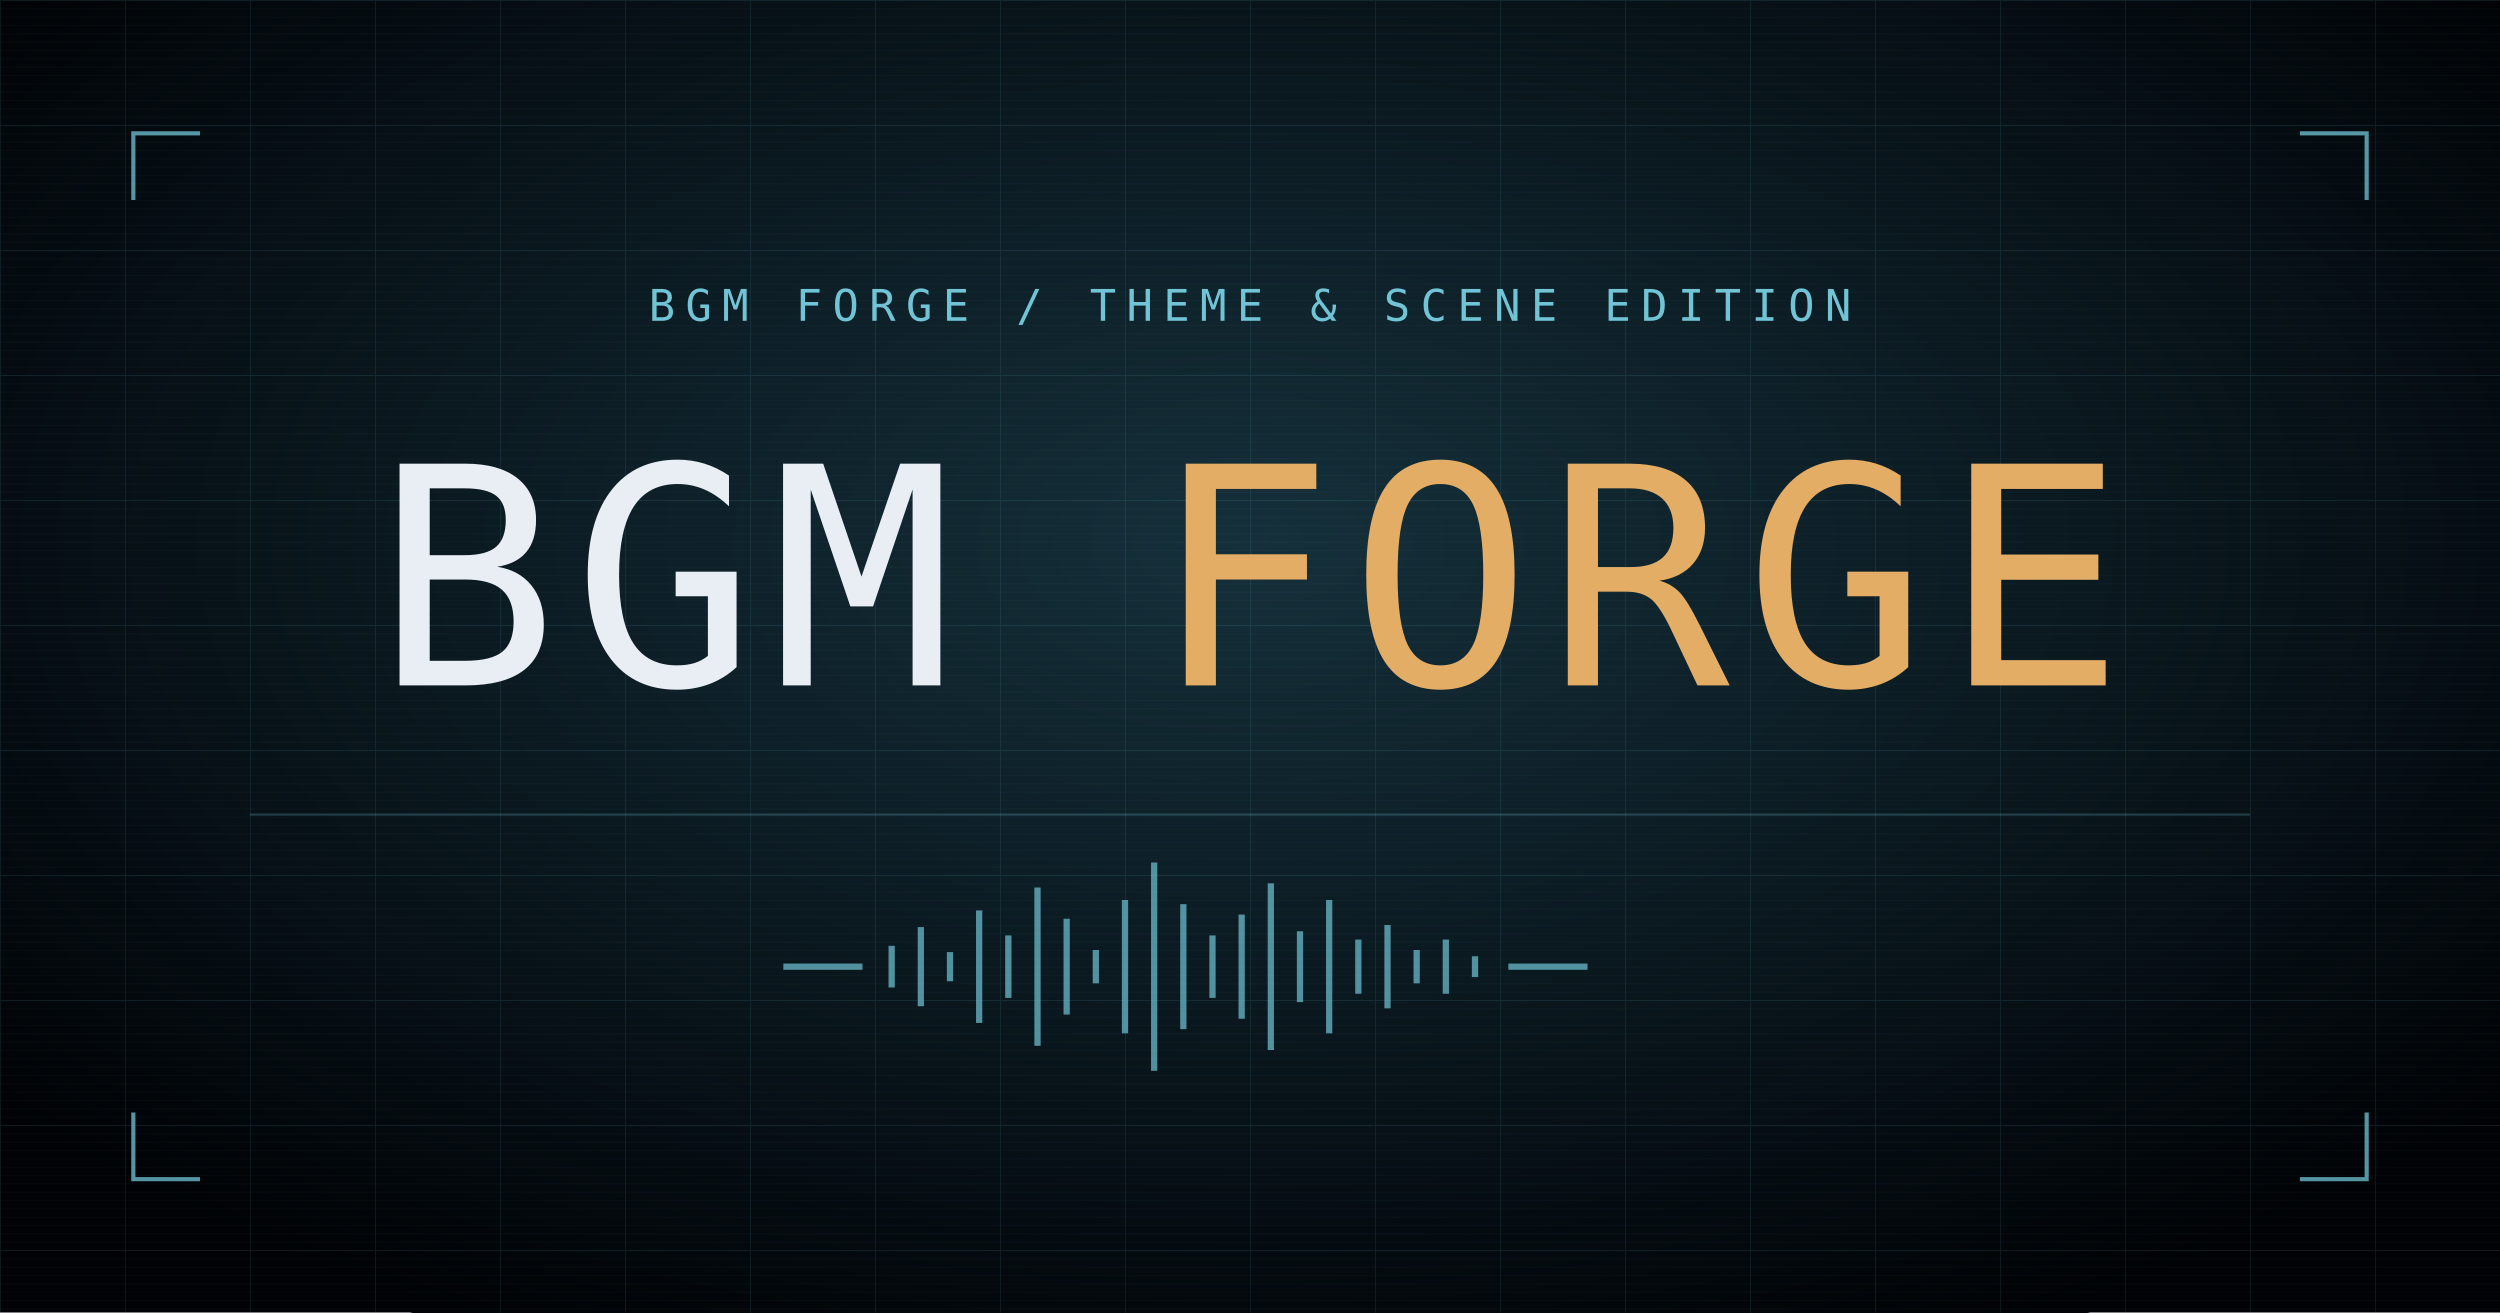
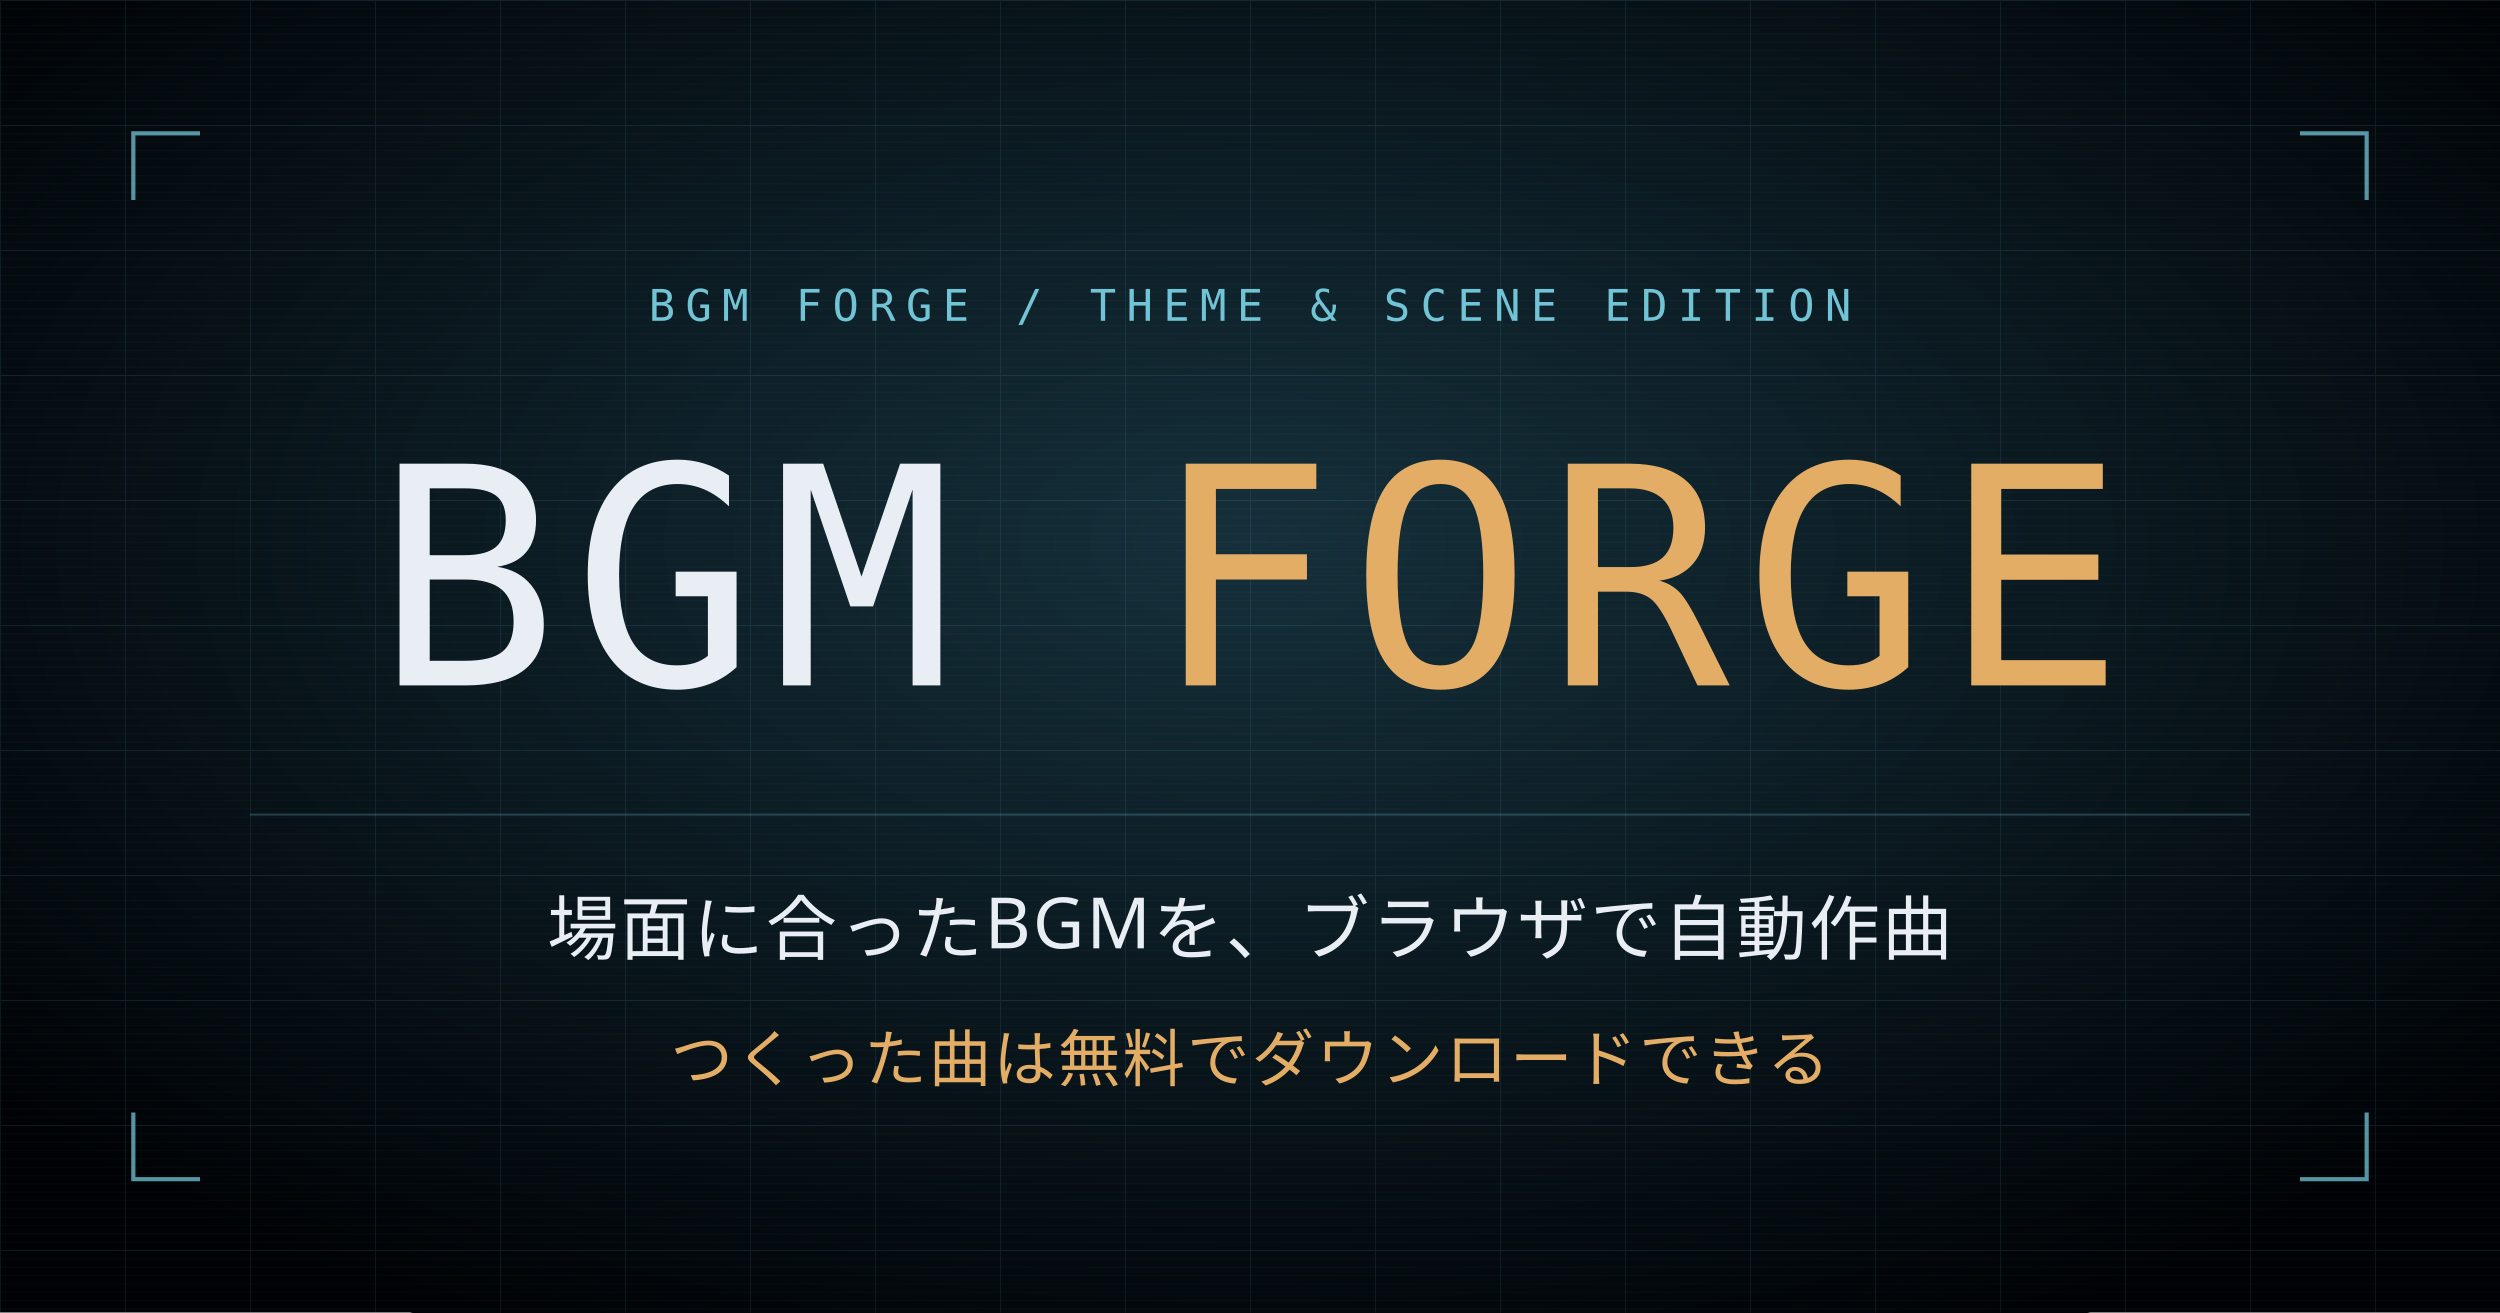
<svg xmlns="http://www.w3.org/2000/svg" width="1200" height="630" viewBox="0 0 1200 630">
  <defs>
    <radialGradient id="glow">
      <stop stop-color="#15303b" />
      <stop offset="1" stop-color="#000205" />
    </radialGradient>
    <pattern id="grid" width="60" height="60" patternUnits="userSpaceOnUse">
      <path d="M60 0H0V60" fill="none" stroke="#71c4d5" stroke-opacity=".10" />
    </pattern>
    <pattern id="scan" width="4" height="4" patternUnits="userSpaceOnUse">
      <path d="M0 0H4" stroke="#a6e6f4" stroke-opacity=".025" />
    </pattern>
  </defs>
  <rect width="1200" height="630" fill="#000205" />
  <ellipse cx="600" cy="260" rx="790" ry="430" fill="url(#glow)" />
  <rect width="1200" height="630" fill="url(#grid)" />
  <rect width="1200" height="630" fill="url(#scan)" />
  <path d="M64 96V64H96 M1104 64H1136V96 M64 534V566H96 M1104 566H1136V534" fill="none" stroke="#71c4d5" stroke-width="2" opacity=".75" />
  <text x="600" y="154" text-anchor="middle" fill="#71c4d5" font-family="Menlo,monospace" font-size="21" letter-spacing="5">BGM FORGE / THEME &amp; SCENE EDITION</text>
  <text x="600" y="329" text-anchor="middle" font-family="Menlo,monospace" font-size="146" letter-spacing="7" fill="#e8eef4">BGM <tspan fill="#e4ad65">FORGE</tspan>
  </text>
  <path d="M120 391H1080" stroke="#71c4d5" opacity=".25" />
-   <g fill="none" stroke="#71c4d5" stroke-width="3" opacity=".7">
-     <path d="M376 464H414 M428 454V474 M442 445V483 M456 457V471 M470 437V491 M484 449V479 M498 426V502 M512 441V487 M526 456V472 M540 432V496 M554 414V514 M568 434V494 M582 449V479 M596 439V489 M610 424V504 M624 447V481 M638 432V496 M652 451V477 M666 444V484 M680 456V472 M694 451V477 M708 459V469 M724 464H762" />
-   </g>
+   <text x="600" y="458" text-anchor="middle" fill="#e8eef4" font-family="Hiragino Sans,Yu Gothic,sans-serif" font-size="34" font-weight="500" letter-spacing="1">場面に合ったBGMを、ブラウザで自動作曲</text>
+   <text x="600" y="519" text-anchor="middle" fill="#e4ad65" font-family="Hiragino Sans,Yu Gothic,sans-serif" font-size="30" font-weight="500" letter-spacing="1">つくった曲は無料でダウンロードできる</text>
</svg>
